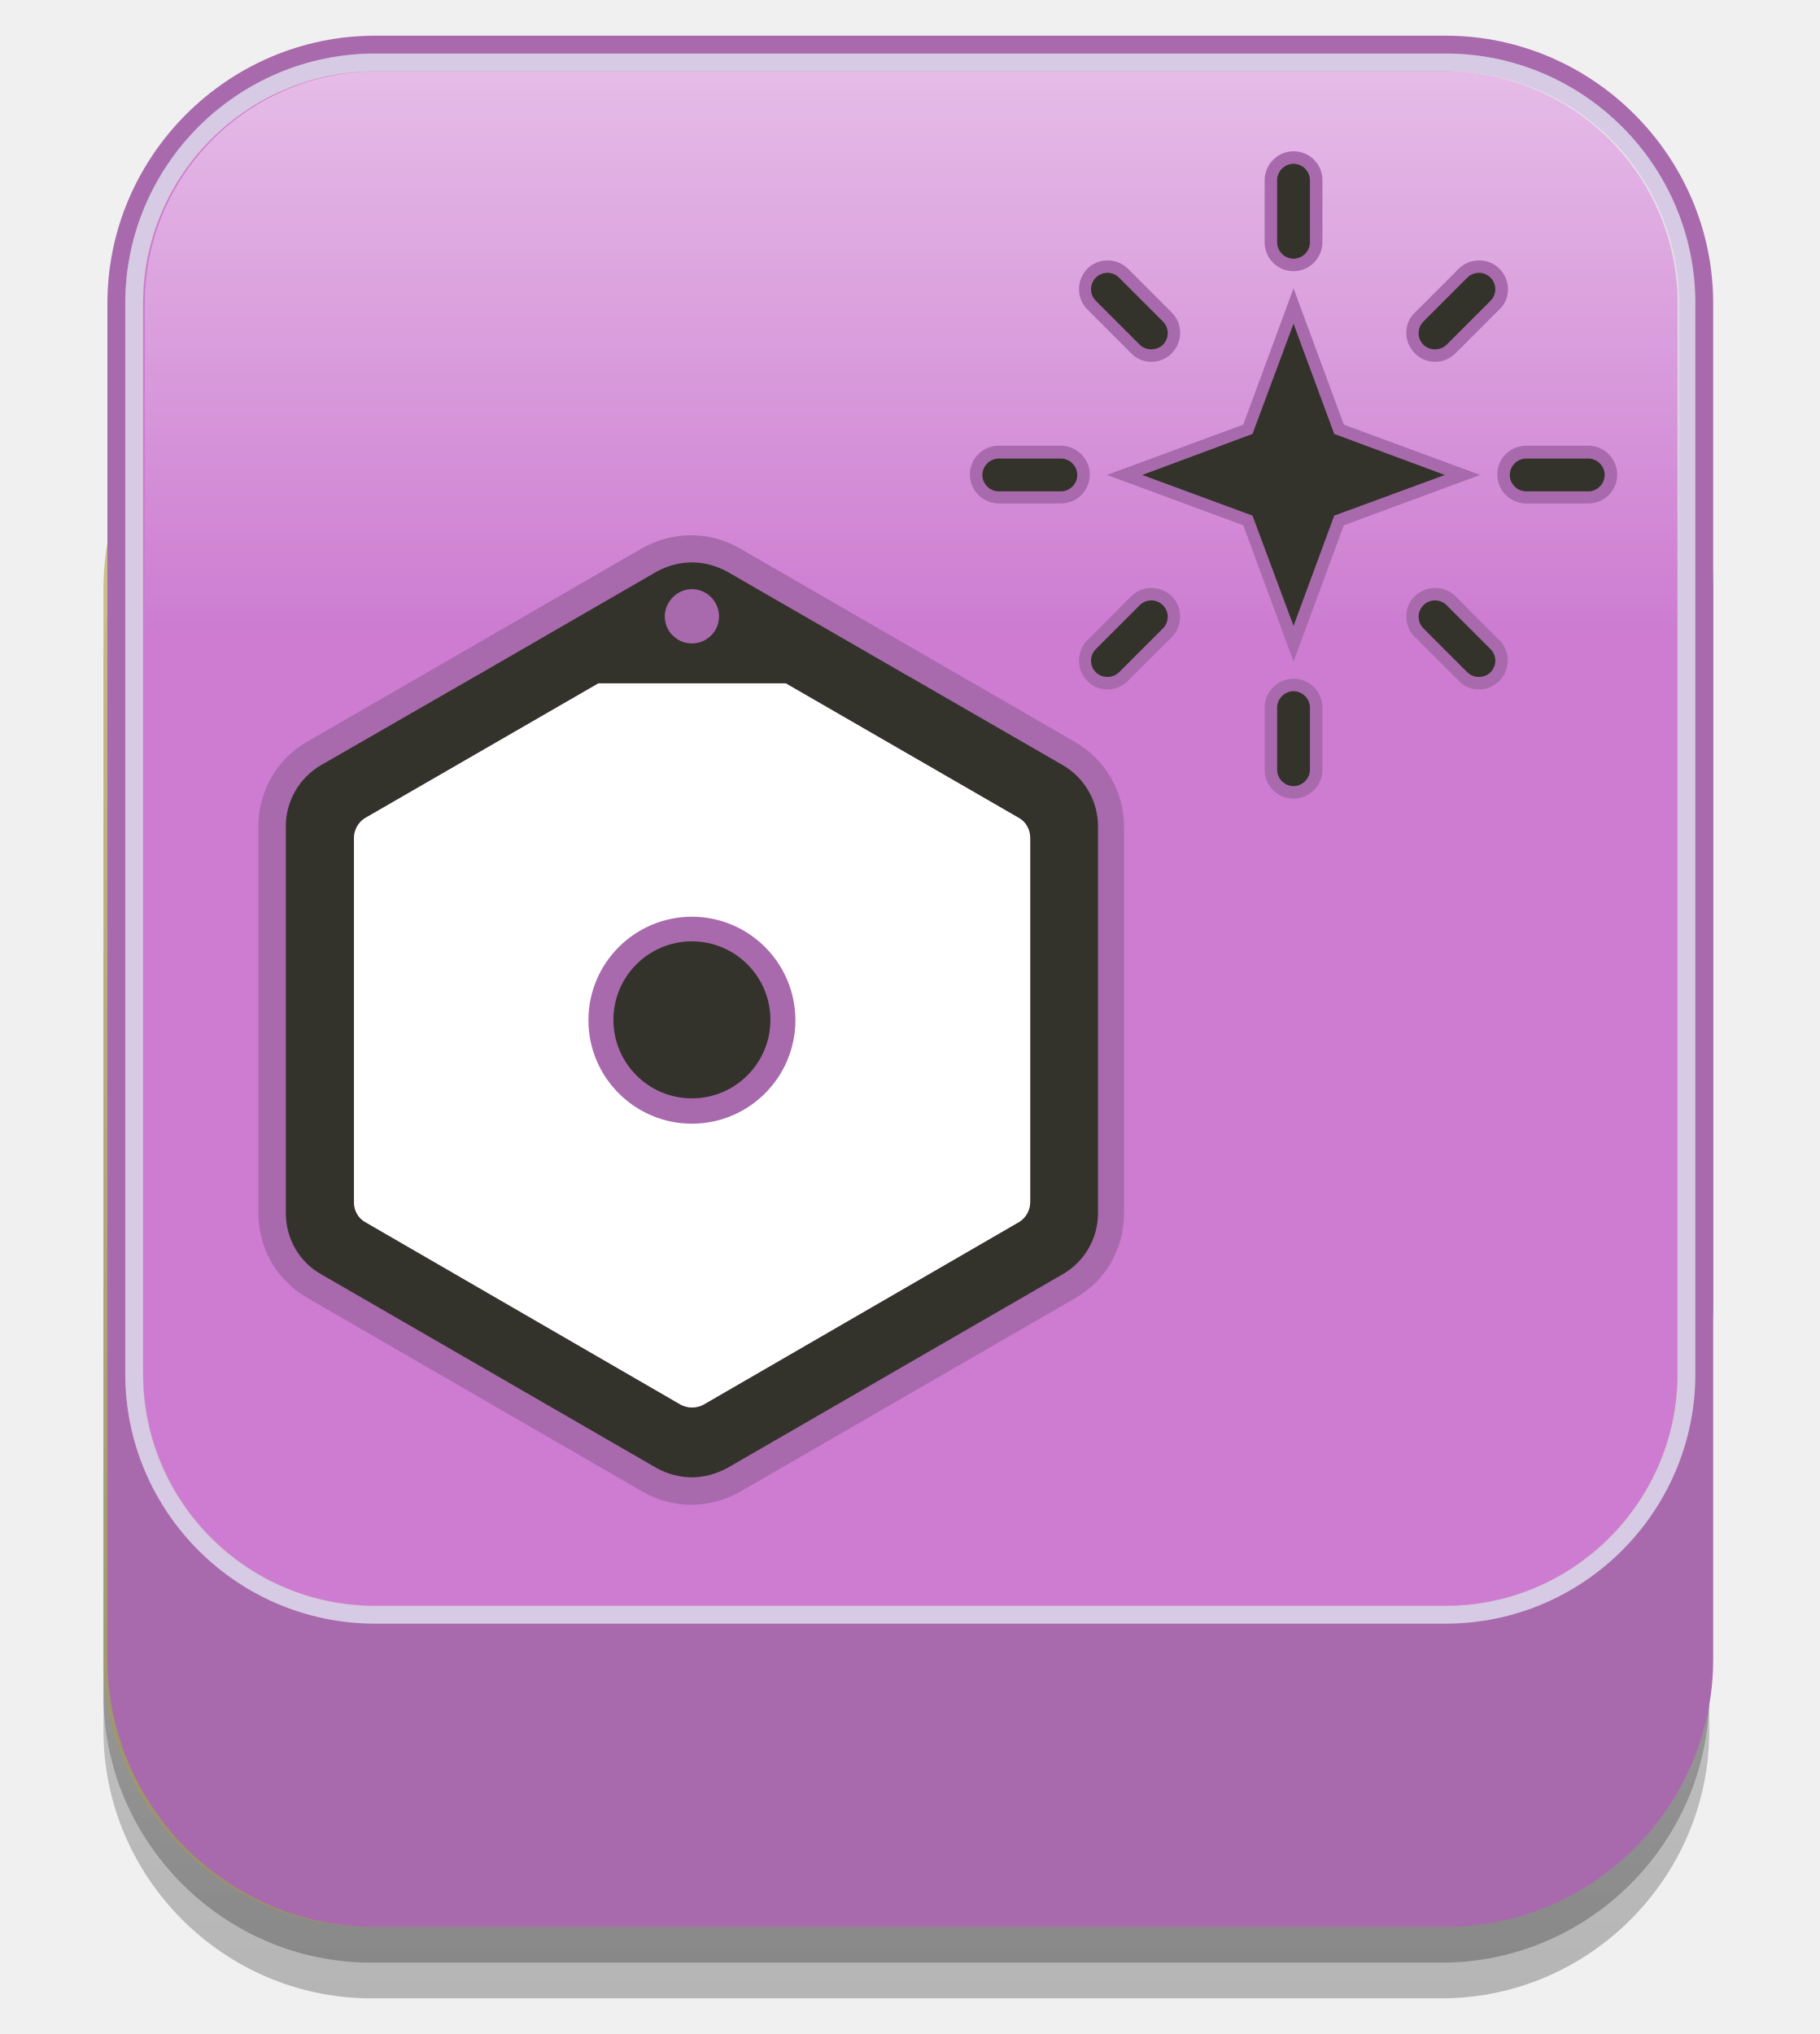
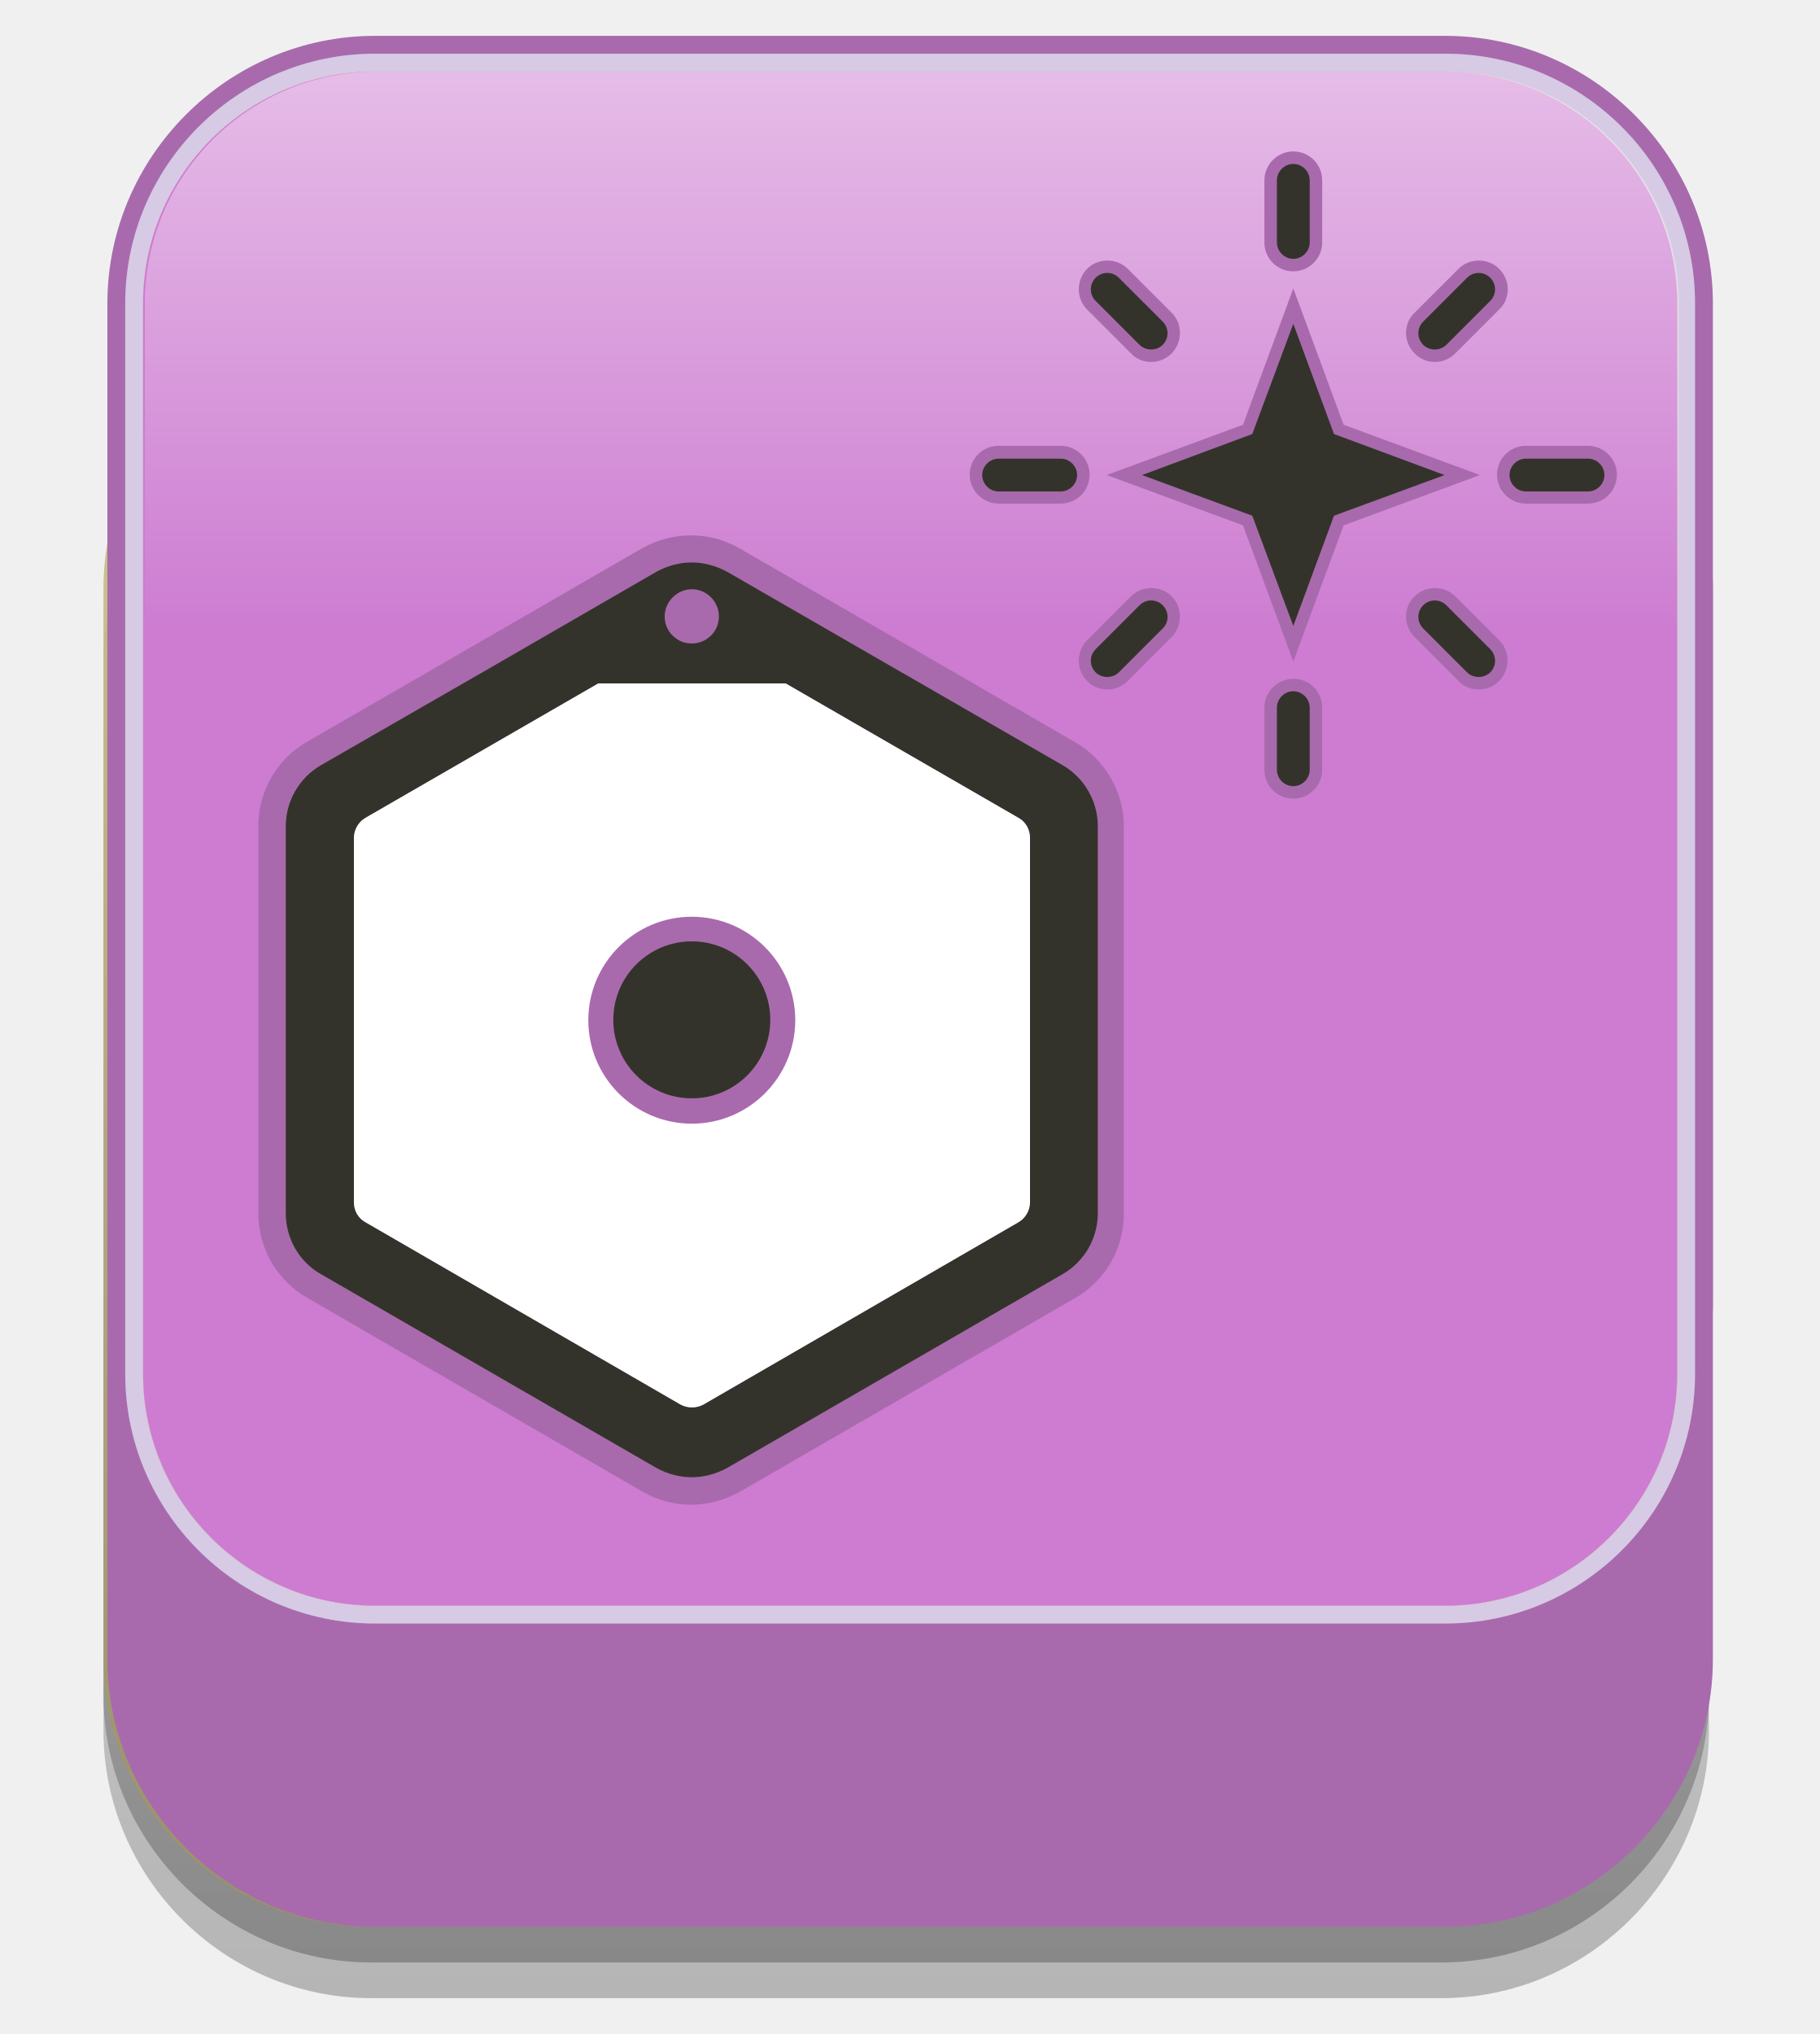
- <svg xmlns="http://www.w3.org/2000/svg" xmlns:xlink="http://www.w3.org/1999/xlink" viewBox="0 0 51 57">
+ <svg xmlns="http://www.w3.org/2000/svg" xmlns:xlink="http://www.w3.org/1999/xlink" width="17.99mm" height="20.11mm" viewBox="0 0 51 57">
  <defs>
    <linearGradient id="linear-gradient" x1="25.4" y1="1146.28" x2="25.4" y2="1101.28" gradientTransform="translate(0 -1091.28)" gradientUnits="userSpaceOnUse">
      <stop offset="0" stop-color="#000" stop-opacity=".5" />
      <stop offset=".09" stop-color="#000" stop-opacity=".46" />
      <stop offset="1" stop-color="#000" stop-opacity="0" />
    </linearGradient>
    <linearGradient id="linear-gradient-2" y1="1147.87" y2="1103.3" xlink:href="#linear-gradient" />
    <linearGradient id="linear-gradient-3" x1="25.56" y1="1646.85" x2="25.56" y2="1679.15" gradientTransform="translate(0 -1645.28)" gradientUnits="userSpaceOnUse">
      <stop offset="0" stop-color="#fff" stop-opacity=".5" />
      <stop offset=".5" stop-color="#fff" stop-opacity="0" />
      <stop offset="1" stop-color="#fff" stop-opacity="0" />
    </linearGradient>
  </defs>
  <g id="Layer_2">
    <path d="M47.9,47.5c0,4.12-3.38,7.5-7.5,7.5H10.4c-4.12,0-7.5-3.38-7.5-7.5v-30c0-4.12,3.38-7.5,7.5-7.5h30c4.12,0,7.5,3.38,7.5,7.5v30Z" style="fill:url(#linear-gradient); isolation:isolate; opacity:.5;" />
    <path d="M47.9,46.5c0,4.12-3.38,7.5-7.5,7.5H10.4c-4.12,0-7.5-3.38-7.5-7.5v-30c0-4.12,3.38-7.5,7.5-7.5h30c4.12,0,7.5,3.38,7.5,7.5v30Z" style="fill:#c9bf8b;" />
    <path d="M47.9,48.5c0,4.12-3.38,7.5-7.5,7.5H10.4c-4.12,0-7.5-3.38-7.5-7.5v-30c0-4.12,3.38-7.5,7.5-7.5h30c4.12,0,7.5,3.38,7.5,7.5v30Z" style="fill:url(#linear-gradient-2); isolation:isolate; opacity:.5;" />
    <path d="M48.01,46.5c0,4.12-3.38,7.5-7.5,7.5H10.51c-4.12,0-7.5-3.38-7.5-7.5v-30c0-4.12,3.38-7.5,7.5-7.5h30c4.12,0,7.5,3.38,7.5,7.5v30Z" style="fill:#a86aad;" />
    <path d="M10.51,53.5c-3.86,0-7-3.14-7-7v-30c0-3.86,3.14-7,7-7h30c3.86,0,7,3.14,7,7v30c0,3.86-3.14,7-7,7H10.51Z" style="fill:#a86aad;" />
    <path d="M48.01,36.5c0,4.12-3.38,7.5-7.5,7.5H10.51c-4.12,0-7.5-3.38-7.5-7.5V8.5c0-4.12,3.38-7.5,7.5-7.5h30c4.12,0,7.5,3.38,7.5,7.5v28Z" style="fill:#a86aad;" />
    <path d="M40.51,1.5H10.51c-3.86,0-7,3.14-7,7v30c0,3.86,3.14,7,7,7h30c3.86,0,7-3.14,7-7V8.5c0-3.86-3.14-7-7-7ZM47.01,38.5c0,3.58-2.92,6.5-6.5,6.5H10.51c-3.59,0-6.5-2.91-6.5-6.5V8.5c0-3.58,2.92-6.5,6.5-6.5h30c3.58,0,6.5,2.92,6.5,6.5v30Z" style="fill:#c5b4d8;" />
    <path d="M40.51,1.5H10.51c-3.86,0-7,3.14-7,7v30c0,3.86,3.14,7,7,7h30c3.86,0,7-3.14,7-7V8.5c0-3.86-3.14-7-7-7ZM47.01,38.5c0,3.58-2.92,6.5-6.5,6.5H10.51c-3.59,0-6.5-2.91-6.5-6.5V8.5c0-3.58,2.92-6.5,6.5-6.5h30c3.58,0,6.5,2.92,6.5,6.5v30Z" style="fill:#fff; isolation:isolate; opacity:.3;" />
    <path d="M40.51,2H10.51c-3.59,0-6.5,2.91-6.5,6.5v30c0,3.58,2.92,6.5,6.5,6.5h30c3.58,0,6.5-2.92,6.5-6.5V8.5c0-3.58-2.92-6.5-6.5-6.5Z" style="fill:#f7ec9f;" />
    <path d="M40.51,2H10.51c-3.59,0-6.5,2.91-6.5,6.5v30c0,3.58,2.92,6.5,6.5,6.5h30c3.58,0,6.5-2.92,6.5-6.5V8.5c0-3.58-2.92-6.5-6.5-6.5Z" style="fill:#cd7cd1;" />
    <path d="M4.06,38.5c0,3.58,2.92,6.5,6.5,6.5h30c3.58,0,6.5-2.92,6.5-6.5V8.5c0-3.58-2.92-6.5-6.5-6.5H10.56c-3.59,0-6.5,2.91-6.5,6.5v30Z" style="fill:url(#linear-gradient-3);" />
  </g>
  <g id="Layer_1">
    <path d="M36.25,18.54l-1.41-3.82-3.82-1.41,3.82-1.41,1.41-3.82,1.41,3.82,3.82,1.41-3.82,1.41-1.41,3.82ZM33.01,13.31l2.37.88.88,2.37.88-2.37,2.37-.88-2.37-.88-.88-2.37-.88,2.37-2.37.88Z" style="fill:#a86aad;" />
    <rect x="39.97" y="8.37" width="1.74" height=".69" transform="translate(5.8 31.43) rotate(-45)" style="fill:#a86aad;" />
    <path d="M40.22,10.14c-.22,0-.42-.08-.57-.24-.15-.15-.24-.35-.24-.57s.08-.42.24-.57l1.23-1.23c.31-.31.83-.31,1.14,0,.15.15.24.35.24.57s-.08.42-.24.57l-1.23,1.23c-.15.15-.35.24-.57.24ZM41.45,7.99s-.06.01-.08.03l-1.23,1.23s-.03.06-.03.08,0,.05.03.08c.06.06.1.06.16,0l1.23-1.23s.03-.06.03-.08,0-.05-.03-.08c-.02-.02-.05-.03-.08-.03Z" style="fill:#a86aad;" />
    <rect x="30.79" y="17.55" width="1.74" height=".69" transform="translate(-3.38 27.63) rotate(-45)" style="fill:#a86aad;" />
    <path d="M31.04,19.32c-.22,0-.42-.08-.57-.24-.31-.31-.31-.82,0-1.14l1.23-1.23c.31-.31.83-.31,1.14,0s.31.82,0,1.14l-1.23,1.23c-.15.15-.35.24-.57.24ZM32.27,17.17s-.06.01-.08.03l-1.23,1.23s-.04.12,0,.16c.06.06.1.06.16,0l1.23-1.23s.04-.12,0-.16c-.02-.02-.05-.03-.08-.03Z" style="fill:#a86aad;" />
    <rect x="31.31" y="7.85" width=".69" height="1.74" transform="translate(3.11 24.94) rotate(-45)" style="fill:#a86aad;" />
    <path d="M32.27,10.14c-.22,0-.42-.08-.57-.24l-1.23-1.23c-.31-.31-.31-.82,0-1.14.31-.31.83-.31,1.14,0l1.23,1.23c.31.31.31.82,0,1.14-.15.15-.35.24-.57.24ZM31.04,7.99s-.06.01-.08.03c-.04.04-.04.12,0,.16l1.23,1.23c.06.06.1.06.16,0,.04-.04.04-.12,0-.16l-1.23-1.23s-.05-.03-.08-.03Z" style="fill:#a86aad;" />
    <rect x="40.49" y="17.03" width=".69" height="1.74" transform="translate(-.69 34.13) rotate(-45.01)" style="fill:#a86aad;" />
    <path d="M41.45,19.32c-.22,0-.42-.08-.57-.24l-1.23-1.23c-.15-.15-.24-.35-.24-.57s.08-.42.24-.57c.31-.31.83-.31,1.14,0l1.23,1.23c.31.31.31.82,0,1.14-.15.15-.35.24-.57.24ZM40.22,17.17s-.06.01-.08.03c-.04.04-.04.12,0,.16l1.23,1.23c.06.06.1.06.16,0,.04-.04.04-.12,0-.16l-1.23-1.23s-.05-.03-.08-.03Z" style="fill:#a86aad;" />
    <polygon points="36.25 9.07 37.39 12.16 40.49 13.31 37.39 14.45 36.25 17.54 35.1 14.45 32.01 13.31 35.1 12.16 36.25 9.07" style="fill:#34332b;" />
    <rect x="42.77" y="12.96" width="1.74" height=".69" style="fill:#a86aad;" />
    <path d="M44.51,14.11h-1.74c-.44,0-.81-.36-.81-.81s.36-.81.81-.81h1.74c.44,0,.81.36.81.81s-.36.81-.81.81ZM42.77,13.19c-.06,0-.12.05-.12.12s.05.12.12.12h1.74c.06,0,.12-.05.12-.12s-.05-.12-.12-.12h-1.74Z" style="fill:#a86aad;" />
    <rect x="27.99" y="12.96" width="1.74" height=".69" style="fill:#a86aad;" />
    <path d="M29.73,14.11h-1.74c-.44,0-.81-.36-.81-.81s.36-.81.81-.81h1.74c.44,0,.81.36.81.81s-.36.81-.81.81ZM27.99,13.19c-.06,0-.12.05-.12.12s.05.12.12.12h1.74c.06,0,.12-.05.12-.12s-.05-.12-.12-.12h-1.74Z" style="fill:#a86aad;" />
    <line x1="42.77" y1="13.31" x2="44.51" y2="13.31" style="fill:#34332b;" />
    <path d="M44.51,13.77h-1.74c-.25,0-.46-.21-.46-.46s.21-.46.46-.46h1.74c.25,0,.46.21.46.46s-.21.46-.46.46Z" style="fill:#34332b;" />
    <line x1="27.99" y1="13.31" x2="29.73" y2="13.31" style="fill:#34332b;" />
    <path d="M29.73,13.77h-1.74c-.25,0-.46-.21-.46-.46s.21-.46.46-.46h1.74c.25,0,.46.21.46.46s-.21.46-.46.46Z" style="fill:#34332b;" />
    <rect x="35.9" y="19.82" width=".69" height="1.74" style="fill:#a86aad;" />
    <path d="M35.44,21.57v-1.74c0-.44.36-.81.81-.81s.81.36.81.81v1.74c0,.44-.36.81-.81.81s-.81-.36-.81-.81ZM36.36,19.82c0-.06-.05-.12-.12-.12s-.12.05-.12.12v1.74c0,.06.05.12.12.12s.12-.05.12-.12v-1.74Z" style="fill:#a86aad;" />
    <rect x="35.9" y="5.05" width=".69" height="1.74" style="fill:#a86aad;" />
    <path d="M35.44,6.79v-1.74c0-.44.36-.81.81-.81s.81.36.81.81v1.74c0,.44-.36.81-.81.81s-.81-.36-.81-.81ZM36.36,5.05c0-.06-.05-.12-.12-.12s-.12.05-.12.12v1.74c0,.06.05.12.12.12s.12-.05.12-.12v-1.74Z" style="fill:#a86aad;" />
    <line x1="36.25" y1="19.82" x2="36.25" y2="21.57" style="fill:#34332b;" />
    <path d="M35.79,21.57v-1.74c0-.25.21-.46.46-.46s.46.21.46.46v1.74c0,.25-.21.46-.46.46s-.46-.21-.46-.46Z" style="fill:#34332b;" />
    <line x1="36.25" y1="5.05" x2="36.25" y2="6.79" style="fill:#34332b;" />
    <path d="M35.79,6.79v-1.74c0-.25.21-.46.46-.46s.46.21.46.46v1.74c0,.25-.21.46-.46.46s-.46-.21-.46-.46Z" style="fill:#34332b;" />
    <line x1="40.22" y1="9.33" x2="41.45" y2="8.1" style="fill:#34332b;" />
    <path d="M40.22,9.79c-.12,0-.24-.04-.33-.13-.18-.18-.18-.47,0-.65l1.23-1.23c.18-.18.47-.18.65,0s.18.47,0,.65l-1.23,1.23c-.09.09-.21.13-.33.13Z" style="fill:#34332b;" />
    <line x1="31.04" y1="18.51" x2="32.27" y2="17.28" style="fill:#34332b;" />
    <path d="M31.04,18.97c-.12,0-.24-.04-.33-.13-.18-.18-.18-.47,0-.65l1.23-1.23c.18-.18.47-.18.65,0s.18.47,0,.65l-1.23,1.23c-.09.09-.21.13-.33.13Z" style="fill:#34332b;" />
    <line x1="32.27" y1="9.33" x2="31.04" y2="8.1" style="fill:#34332b;" />
    <path d="M32.27,9.79c-.12,0-.24-.04-.33-.13l-1.23-1.23c-.18-.18-.18-.47,0-.65s.47-.18.65,0l1.23,1.23c.18.18.18.47,0,.65-.09.09-.21.13-.33.13Z" style="fill:#34332b;" />
    <line x1="41.45" y1="18.51" x2="40.22" y2="17.28" style="fill:#34332b;" />
    <path d="M41.45,18.97c-.12,0-.24-.04-.33-.13l-1.23-1.23c-.18-.18-.18-.47,0-.65s.47-.18.65,0l1.23,1.23c.18.18.18.47,0,.65-.09.09-.21.13-.33.13Z" style="fill:#34332b;" />
    <path d="M19.38,42.17c-.47,0-.94-.12-1.36-.36l-9.41-5.44c-.84-.48-1.37-1.38-1.37-2.37v-10.85c0-.97.52-1.88,1.36-2.36l9.4-5.43c.86-.48,1.88-.48,2.72,0l9.42,5.44c.84.49,1.36,1.39,1.36,2.36v10.85c0,.98-.52,1.89-1.37,2.37l-9.4,5.43c-.43.24-.9.36-1.37.36ZM10.66,33.62l8.73,5.04,8.73-5.04v-10.08l-6.31-3.64h-4.84l-6.31,3.64v10.08ZM19.39,17.26h0s0,0,0,0Z" style="fill:#a86aad;" />
    <path d="M29.78,21.44l-3.97-2.29-.61-.35-4.82-2.78c-.32-.17-.65-.26-.99-.26s-.68.09-.99.26l-4.81,2.78-.61.35-3.98,2.29c-.61.35-.99,1.01-.99,1.71v10.85c0,.71.38,1.37.99,1.71l9.4,5.43c.31.17.65.26.99.26s.67-.09.99-.26l9.4-5.43c.61-.35.99-1,.99-1.71v-10.85c0-.7-.38-1.36-.99-1.71ZM19.39,16.51c.42,0,.76.35.76.76,0,.26-.12.48-.32.62-.12.09-.28.14-.44.14-.17,0-.32-.05-.44-.14-.2-.14-.32-.36-.32-.62,0-.41.35-.76.76-.76ZM28.87,33.69c0,.23-.13.45-.32.56l-8.83,5.11c-.2.11-.45.11-.65,0l-8.83-5.11c-.2-.11-.32-.32-.32-.56v-10.21c0-.23.13-.45.32-.56l6.53-3.77h5.25l6.53,3.77c.2.11.32.33.32.56v10.21Z" style="fill:#34332b;" />
    <path d="M28.87,23.48v10.21c0,.23-.13.45-.32.56l-8.83,5.11c-.2.11-.45.11-.65,0l-8.83-5.11c-.2-.11-.32-.32-.32-.56v-10.21c0-.23.13-.45.32-.56l6.53-3.77h5.25l6.53,3.77c.2.11.32.33.32.56Z" style="fill:#fff;" />
    <path d="M19.39,31.49c-1.6,0-2.9-1.3-2.9-2.9s1.3-2.9,2.9-2.9,2.9,1.3,2.9,2.9-1.3,2.9-2.9,2.9ZM19.39,27.08c-.83,0-1.5.67-1.5,1.5s.67,1.5,1.5,1.5,1.5-.67,1.5-1.5-.67-1.5-1.5-1.5Z" style="fill:#a86aad;" />
    <circle cx="19.39" cy="28.58" r="2.2" style="fill:#34332b;" />
  </g>
</svg>
